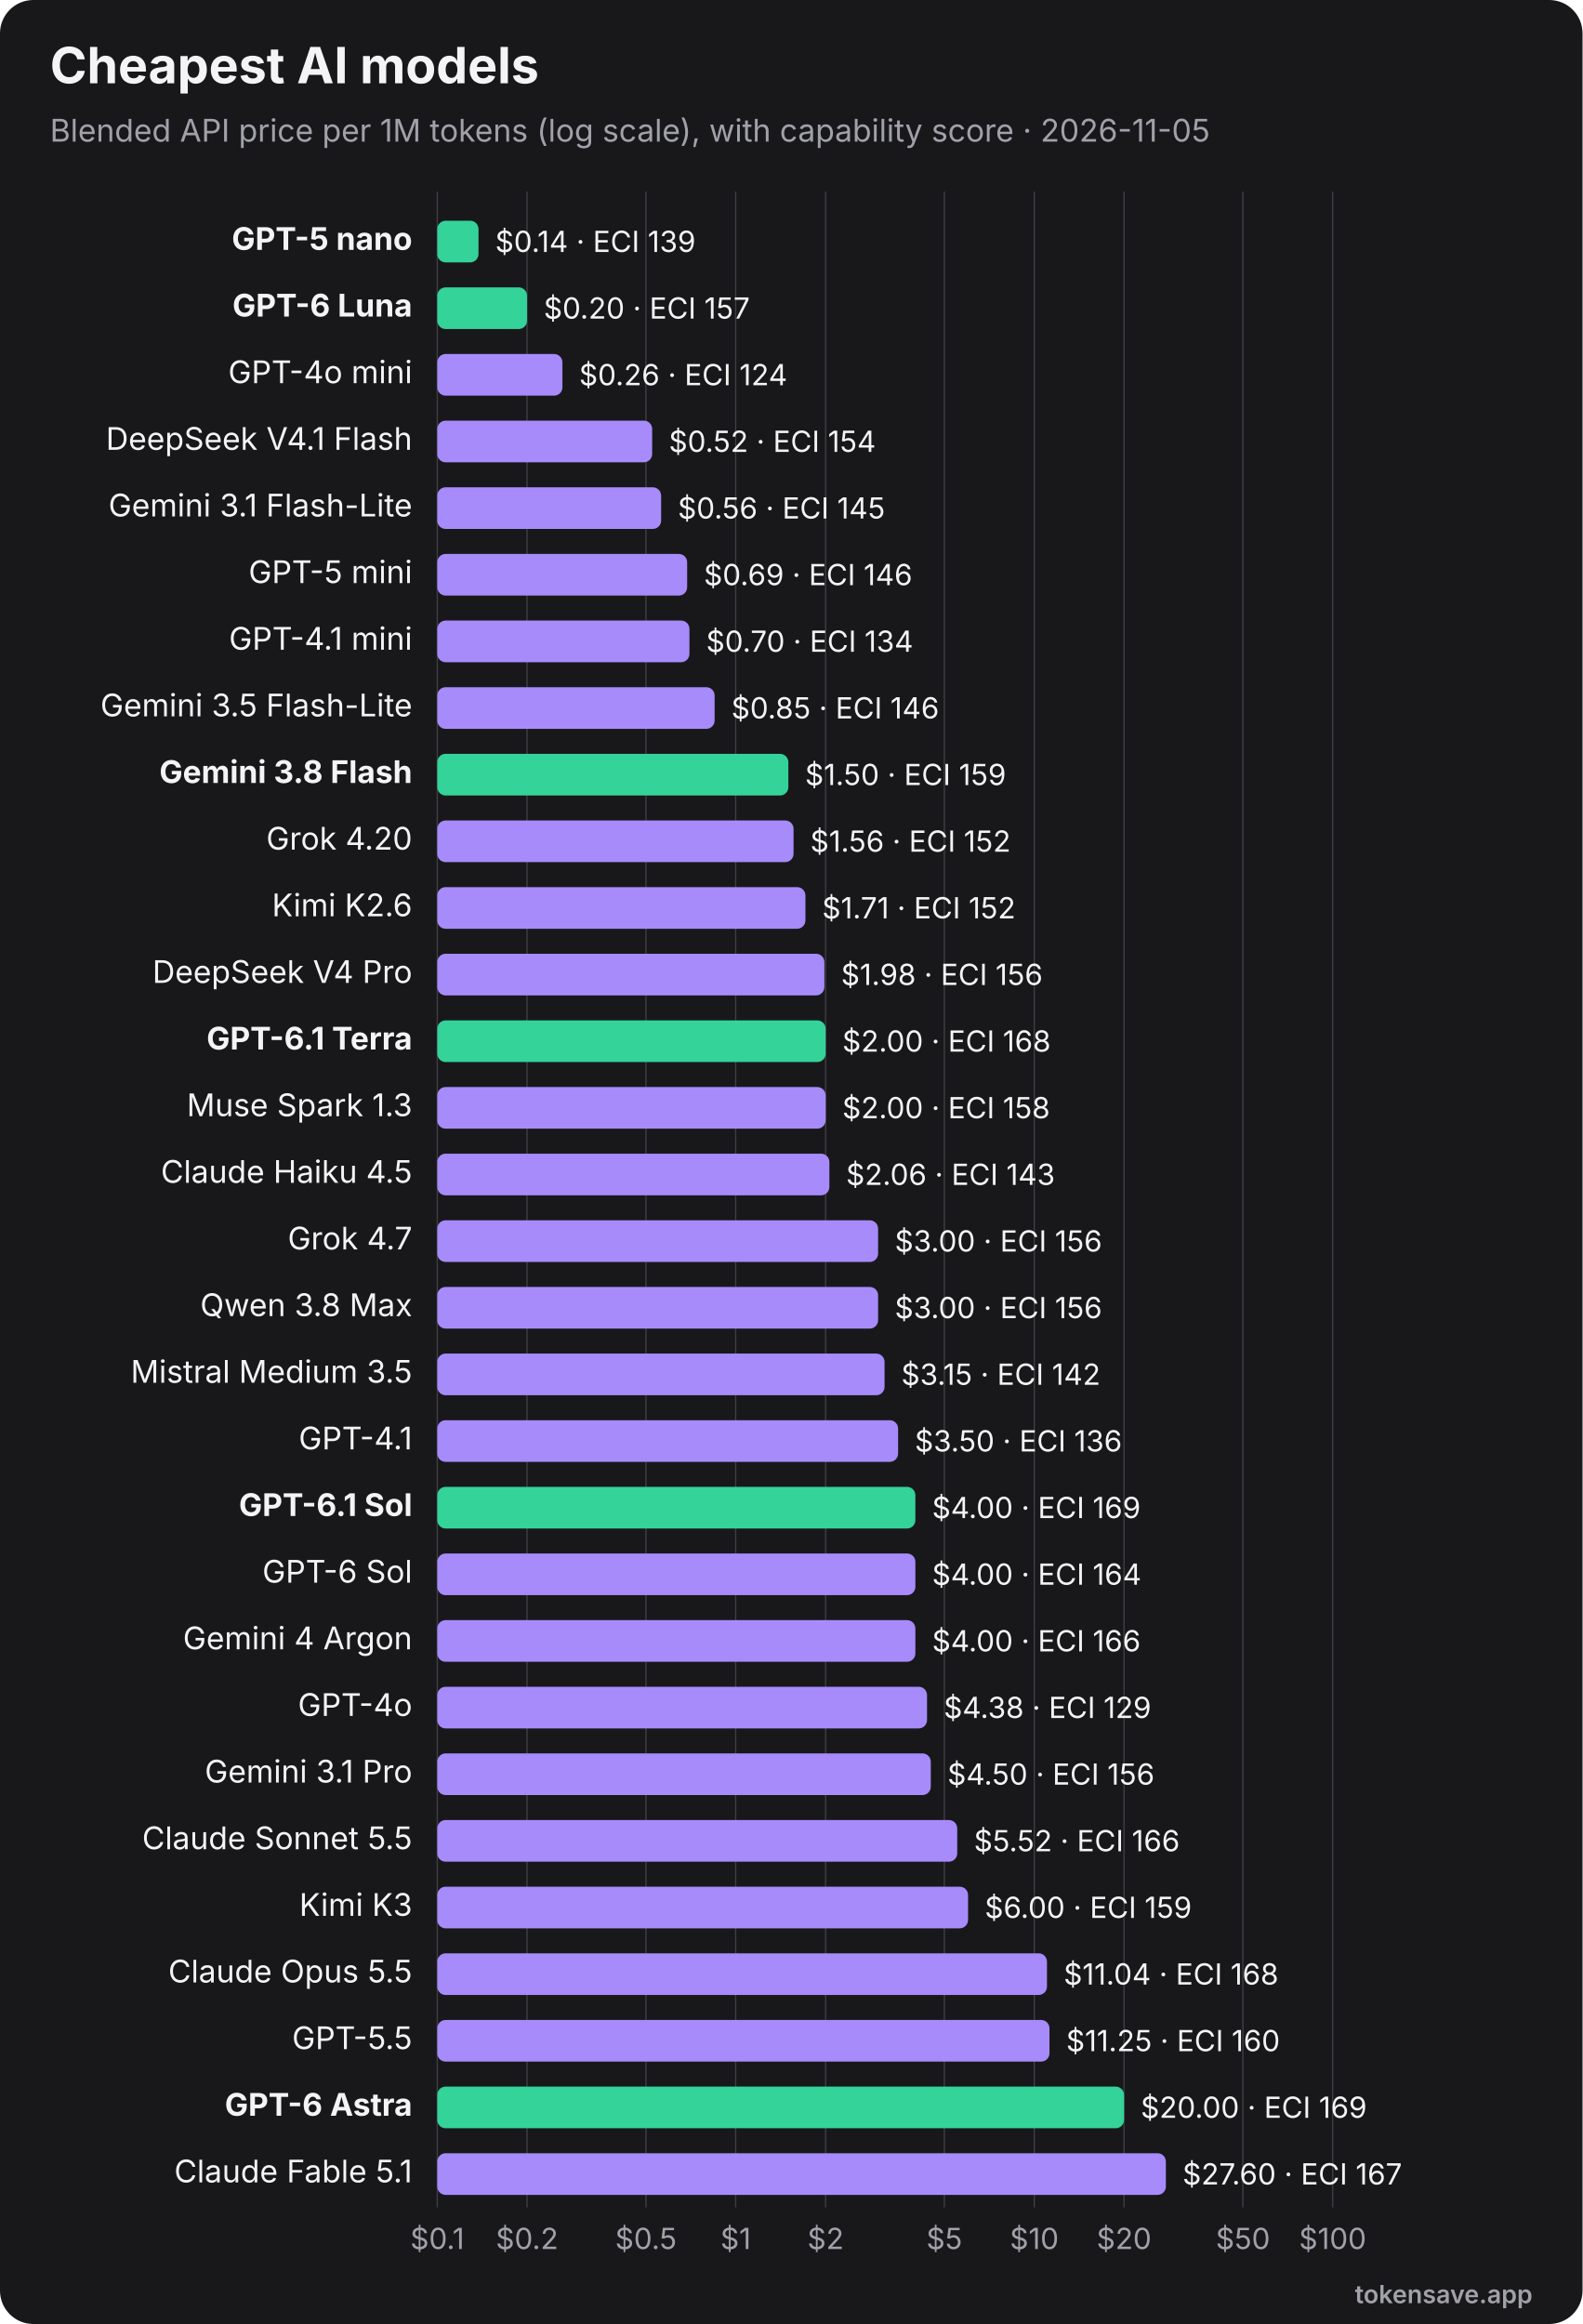
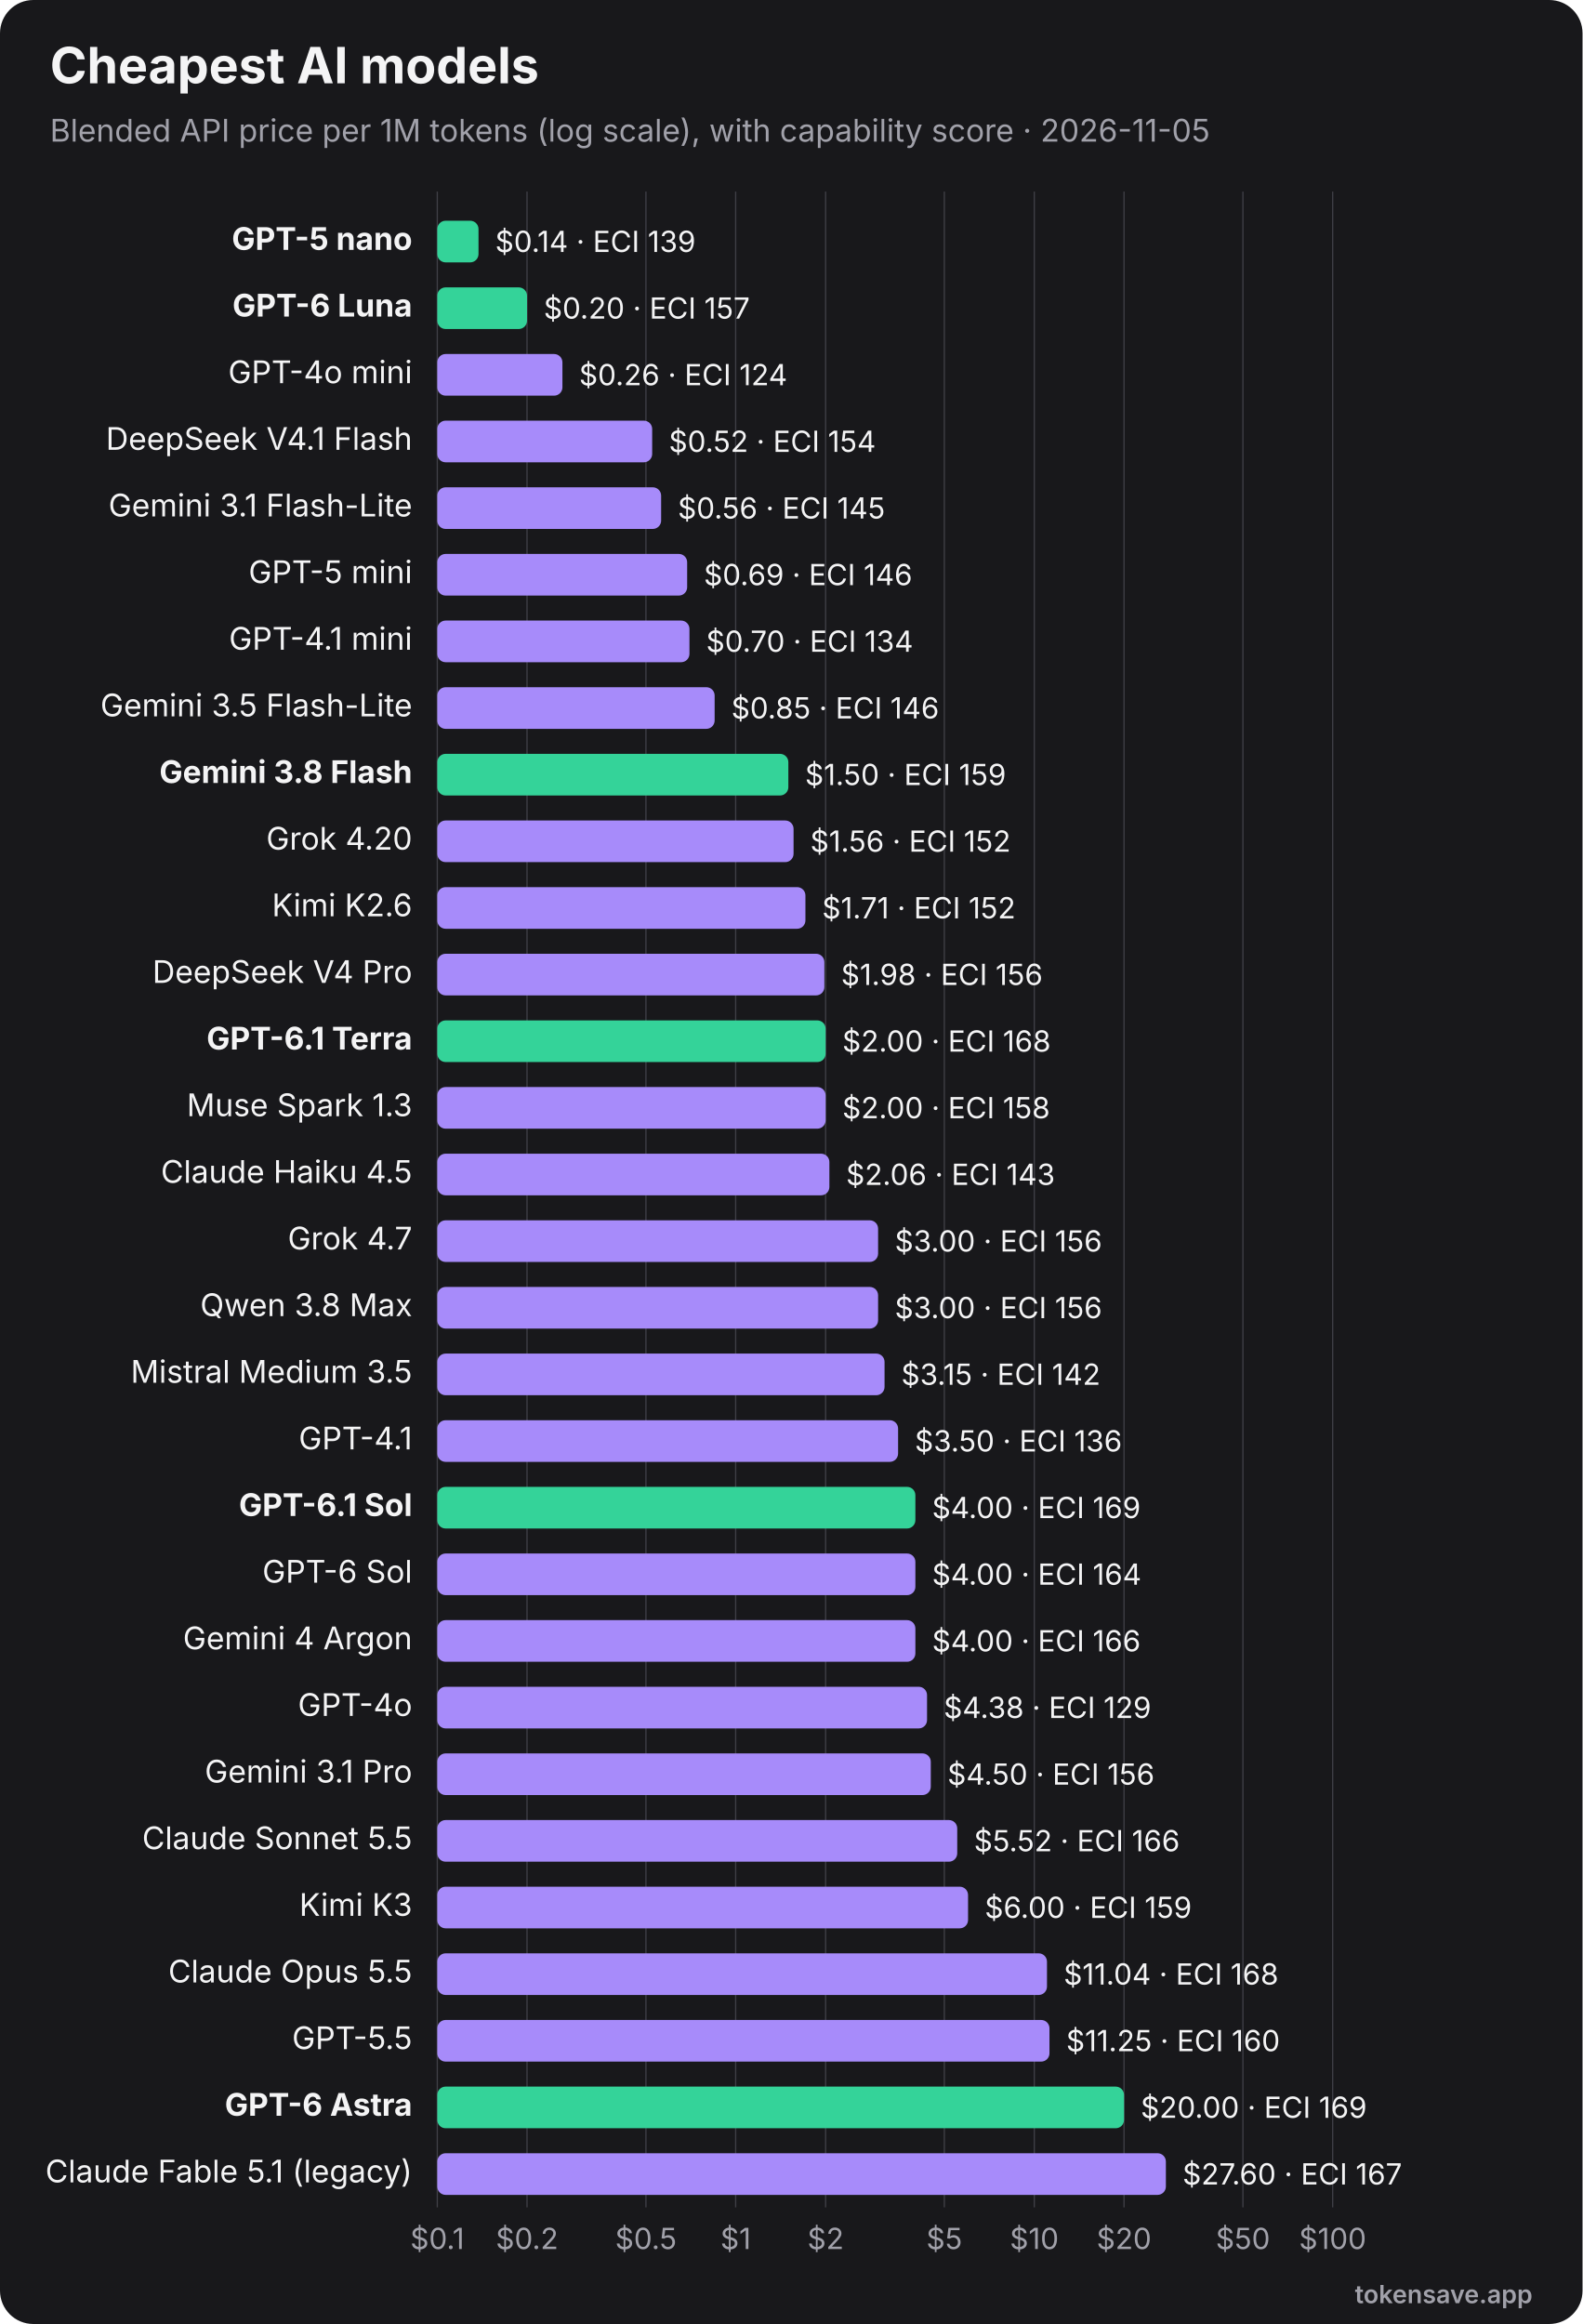
<svg xmlns="http://www.w3.org/2000/svg" viewBox="0 0 760 1116" width="760" height="1116" role="img" font-family="Inter, 'Segoe UI', Helvetica, Arial, sans-serif">
  <rect width="760" height="1116" rx="16" fill="#18181b" />
  <text x="24" y="40" font-size="24" font-weight="700" fill="#f4f4f5">Cheapest AI models</text>
  <text x="24" y="68" font-size="15" fill="#a1a1aa">Blended API price per 1M tokens (log scale), with capability score · 2026-11-05</text>
  <line x1="210.0" y1="92" x2="210.0" y2="1060" stroke="#3f3f46" stroke-width="0.6" />
  <text x="210.0" y="1080" text-anchor="middle" font-size="14" fill="#a1a1aa">$0.1</text>
  <line x1="253.1" y1="92" x2="253.1" y2="1060" stroke="#3f3f46" stroke-width="0.6" />
  <text x="253.1" y="1080" text-anchor="middle" font-size="14" fill="#a1a1aa">$0.2</text>
  <line x1="310.2" y1="92" x2="310.2" y2="1060" stroke="#3f3f46" stroke-width="0.6" />
  <text x="310.2" y="1080" text-anchor="middle" font-size="14" fill="#a1a1aa">$0.5</text>
  <line x1="353.3" y1="92" x2="353.3" y2="1060" stroke="#3f3f46" stroke-width="0.6" />
  <text x="353.3" y="1080" text-anchor="middle" font-size="14" fill="#a1a1aa">$1</text>
  <line x1="396.5" y1="92" x2="396.5" y2="1060" stroke="#3f3f46" stroke-width="0.6" />
  <text x="396.5" y="1080" text-anchor="middle" font-size="14" fill="#a1a1aa">$2</text>
  <line x1="453.5" y1="92" x2="453.5" y2="1060" stroke="#3f3f46" stroke-width="0.6" />
  <text x="453.5" y="1080" text-anchor="middle" font-size="14" fill="#a1a1aa">$5</text>
  <line x1="496.7" y1="92" x2="496.7" y2="1060" stroke="#3f3f46" stroke-width="0.6" />
  <text x="496.7" y="1080" text-anchor="middle" font-size="14" fill="#a1a1aa">$10</text>
  <line x1="539.8" y1="92" x2="539.8" y2="1060" stroke="#3f3f46" stroke-width="0.6" />
  <text x="539.8" y="1080" text-anchor="middle" font-size="14" fill="#a1a1aa">$20</text>
  <line x1="596.9" y1="92" x2="596.9" y2="1060" stroke="#3f3f46" stroke-width="0.6" />
  <text x="596.9" y="1080" text-anchor="middle" font-size="14" fill="#a1a1aa">$50</text>
  <line x1="640.0" y1="92" x2="640.0" y2="1060" stroke="#3f3f46" stroke-width="0.6" />
  <text x="640.0" y="1080" text-anchor="middle" font-size="14" fill="#a1a1aa">$100</text>
  <text x="198" y="120.0" text-anchor="end" font-size="15" font-weight="700" fill="#f4f4f5">GPT-5 nano</text>
  <rect x="210" y="106.0" width="19.8" height="20" rx="4" fill="#34d399" />
  <text x="237.8" y="121.0" font-size="14" fill="#f4f4f5">$0.14 · ECI 139</text>
  <text x="198" y="152.0" text-anchor="end" font-size="15" font-weight="700" fill="#f4f4f5">GPT-6 Luna</text>
  <rect x="210" y="138.0" width="43.1" height="20" rx="4" fill="#34d399" />
  <text x="261.1" y="153.0" font-size="14" fill="#f4f4f5">$0.20 · ECI 157</text>
  <text x="198" y="184.0" text-anchor="end" font-size="15" font-weight="400" fill="#f4f4f5">GPT-4o mini</text>
  <rect x="210" y="170.0" width="60.1" height="20" rx="4" fill="#a78bfa" />
  <text x="278.1" y="185.0" font-size="14" fill="#f4f4f5">$0.26 · ECI 124</text>
  <text x="198" y="216.0" text-anchor="end" font-size="15" font-weight="400" fill="#f4f4f5">DeepSeek V4.1 Flash</text>
  <rect x="210" y="202.0" width="103.2" height="20" rx="4" fill="#a78bfa" />
  <text x="321.2" y="217.0" font-size="14" fill="#f4f4f5">$0.52 · ECI 154</text>
  <text x="198" y="248.0" text-anchor="end" font-size="15" font-weight="400" fill="#f4f4f5">Gemini 3.1 Flash-Lite</text>
  <rect x="210" y="234.0" width="107.5" height="20" rx="4" fill="#a78bfa" />
  <text x="325.5" y="249.0" font-size="14" fill="#f4f4f5">$0.56 · ECI 145</text>
  <text x="198" y="280.0" text-anchor="end" font-size="15" font-weight="400" fill="#f4f4f5">GPT-5 mini</text>
  <rect x="210" y="266.0" width="120.0" height="20" rx="4" fill="#a78bfa" />
  <text x="338.0" y="281.0" font-size="14" fill="#f4f4f5">$0.69 · ECI 146</text>
  <text x="198" y="312.0" text-anchor="end" font-size="15" font-weight="400" fill="#f4f4f5">GPT-4.1 mini</text>
  <rect x="210" y="298.0" width="121.1" height="20" rx="4" fill="#a78bfa" />
  <text x="339.1" y="313.0" font-size="14" fill="#f4f4f5">$0.70 · ECI 134</text>
  <text x="198" y="344.0" text-anchor="end" font-size="15" font-weight="400" fill="#f4f4f5">Gemini 3.5 Flash-Lite</text>
  <rect x="210" y="330.0" width="133.2" height="20" rx="4" fill="#a78bfa" />
  <text x="351.2" y="345.0" font-size="14" fill="#f4f4f5">$0.85 · ECI 146</text>
  <text x="198" y="376.0" text-anchor="end" font-size="15" font-weight="700" fill="#f4f4f5">Gemini 3.8 Flash</text>
  <rect x="210" y="362.0" width="168.6" height="20" rx="4" fill="#34d399" />
  <text x="386.6" y="377.0" font-size="14" fill="#f4f4f5">$1.50 · ECI 159</text>
  <text x="198" y="408.0" text-anchor="end" font-size="15" font-weight="400" fill="#f4f4f5">Grok 4.20</text>
  <rect x="210" y="394.0" width="171.1" height="20" rx="4" fill="#a78bfa" />
  <text x="389.1" y="409.0" font-size="14" fill="#f4f4f5">$1.56 · ECI 152</text>
  <text x="198" y="440.0" text-anchor="end" font-size="15" font-weight="400" fill="#f4f4f5">Kimi K2.6</text>
  <rect x="210" y="426.0" width="176.8" height="20" rx="4" fill="#a78bfa" />
  <text x="394.8" y="441.0" font-size="14" fill="#f4f4f5">$1.71 · ECI 152</text>
  <text x="198" y="472.0" text-anchor="end" font-size="15" font-weight="400" fill="#f4f4f5">DeepSeek V4 Pro</text>
  <rect x="210" y="458.0" width="185.9" height="20" rx="4" fill="#a78bfa" />
  <text x="403.9" y="473.0" font-size="14" fill="#f4f4f5">$1.98 · ECI 156</text>
  <text x="198" y="504.0" text-anchor="end" font-size="15" font-weight="700" fill="#f4f4f5">GPT-6.1 Terra</text>
  <rect x="210" y="490.0" width="186.5" height="20" rx="4" fill="#34d399" />
  <text x="404.5" y="505.0" font-size="14" fill="#f4f4f5">$2.00 · ECI 168</text>
  <text x="198" y="536.0" text-anchor="end" font-size="15" font-weight="400" fill="#f4f4f5">Muse Spark 1.3</text>
  <rect x="210" y="522.0" width="186.5" height="20" rx="4" fill="#a78bfa" />
  <text x="404.5" y="537.0" font-size="14" fill="#f4f4f5">$2.00 · ECI 158</text>
  <text x="198" y="568.0" text-anchor="end" font-size="15" font-weight="400" fill="#f4f4f5">Claude Haiku 4.5</text>
  <rect x="210" y="554.0" width="188.3" height="20" rx="4" fill="#a78bfa" />
  <text x="406.3" y="569.0" font-size="14" fill="#f4f4f5">$2.06 · ECI 143</text>
  <text x="198" y="600.0" text-anchor="end" font-size="15" font-weight="400" fill="#f4f4f5">Grok 4.7</text>
  <rect x="210" y="586.0" width="211.7" height="20" rx="4" fill="#a78bfa" />
  <text x="429.7" y="601.0" font-size="14" fill="#f4f4f5">$3.00 · ECI 156</text>
  <text x="198" y="632.0" text-anchor="end" font-size="15" font-weight="400" fill="#f4f4f5">Qwen 3.8 Max</text>
  <rect x="210" y="618.0" width="211.7" height="20" rx="4" fill="#a78bfa" />
  <text x="429.7" y="633.0" font-size="14" fill="#f4f4f5">$3.00 · ECI 156</text>
  <text x="198" y="664.0" text-anchor="end" font-size="15" font-weight="400" fill="#f4f4f5">Mistral Medium 3.5</text>
  <rect x="210" y="650.0" width="214.8" height="20" rx="4" fill="#a78bfa" />
  <text x="432.8" y="665.0" font-size="14" fill="#f4f4f5">$3.15 · ECI 142</text>
  <text x="198" y="696.0" text-anchor="end" font-size="15" font-weight="400" fill="#f4f4f5">GPT-4.1</text>
  <rect x="210" y="682.0" width="221.3" height="20" rx="4" fill="#a78bfa" />
  <text x="439.3" y="697.0" font-size="14" fill="#f4f4f5">$3.50 · ECI 136</text>
  <text x="198" y="728.0" text-anchor="end" font-size="15" font-weight="700" fill="#f4f4f5">GPT-6.1 Sol</text>
  <rect x="210" y="714.0" width="229.6" height="20" rx="4" fill="#34d399" />
  <text x="447.6" y="729.0" font-size="14" fill="#f4f4f5">$4.00 · ECI 169</text>
  <text x="198" y="760.0" text-anchor="end" font-size="15" font-weight="400" fill="#f4f4f5">GPT-6 Sol</text>
  <rect x="210" y="746.0" width="229.6" height="20" rx="4" fill="#a78bfa" />
  <text x="447.6" y="761.0" font-size="14" fill="#f4f4f5">$4.00 · ECI 164</text>
  <text x="198" y="792.0" text-anchor="end" font-size="15" font-weight="400" fill="#f4f4f5">Gemini 4 Argon</text>
  <rect x="210" y="778.0" width="229.6" height="20" rx="4" fill="#a78bfa" />
  <text x="447.6" y="793.0" font-size="14" fill="#f4f4f5">$4.00 · ECI 166</text>
  <text x="198" y="824.0" text-anchor="end" font-size="15" font-weight="400" fill="#f4f4f5">GPT-4o</text>
  <rect x="210" y="810.0" width="235.2" height="20" rx="4" fill="#a78bfa" />
  <text x="453.2" y="825.0" font-size="14" fill="#f4f4f5">$4.38 · ECI 129</text>
  <text x="198" y="856.0" text-anchor="end" font-size="15" font-weight="400" fill="#f4f4f5">Gemini 3.1 Pro</text>
  <rect x="210" y="842.0" width="237.0" height="20" rx="4" fill="#a78bfa" />
  <text x="455.0" y="857.0" font-size="14" fill="#f4f4f5">$4.50 · ECI 156</text>
  <text x="198" y="888.0" text-anchor="end" font-size="15" font-weight="400" fill="#f4f4f5">Claude Sonnet 5.5</text>
  <rect x="210" y="874.0" width="249.7" height="20" rx="4" fill="#a78bfa" />
  <text x="467.7" y="889.0" font-size="14" fill="#f4f4f5">$5.52 · ECI 166</text>
  <text x="198" y="920.0" text-anchor="end" font-size="15" font-weight="400" fill="#f4f4f5">Kimi K3</text>
  <rect x="210" y="906.0" width="254.9" height="20" rx="4" fill="#a78bfa" />
  <text x="472.9" y="921.0" font-size="14" fill="#f4f4f5">$6.00 · ECI 159</text>
  <text x="198" y="952.0" text-anchor="end" font-size="15" font-weight="400" fill="#f4f4f5">Claude Opus 5.5</text>
  <rect x="210" y="938.0" width="292.8" height="20" rx="4" fill="#a78bfa" />
  <text x="510.8" y="953.0" font-size="14" fill="#f4f4f5">$11.04 · ECI 168</text>
  <text x="198" y="984.0" text-anchor="end" font-size="15" font-weight="400" fill="#f4f4f5">GPT-5.5</text>
  <rect x="210" y="970.0" width="294.0" height="20" rx="4" fill="#a78bfa" />
  <text x="512.0" y="985.0" font-size="14" fill="#f4f4f5">$11.25 · ECI 160</text>
  <text x="198" y="1016.0" text-anchor="end" font-size="15" font-weight="700" fill="#f4f4f5">GPT-6 Astra</text>
  <rect x="210" y="1002.0" width="329.8" height="20" rx="4" fill="#34d399" />
  <text x="547.8" y="1017.0" font-size="14" fill="#f4f4f5">$20.00 · ECI 169</text>
-   <text x="198" y="1048.0" text-anchor="end" font-size="15" font-weight="400" fill="#f4f4f5">Claude Fable 5.1</text>
+   <text x="198" y="1048.0" text-anchor="end" font-size="15" font-weight="400" fill="#f4f4f5">Claude Fable 5.1 (legacy)</text>
  <rect x="210" y="1034.0" width="349.9" height="20" rx="4" fill="#a78bfa" />
  <text x="567.9" y="1049.0" font-size="14" fill="#f4f4f5">$27.60 · ECI 167</text>
  <text x="736" y="1106" text-anchor="end" font-size="12" font-weight="600" fill="#a1a1aa">tokensave.app</text>
</svg>
